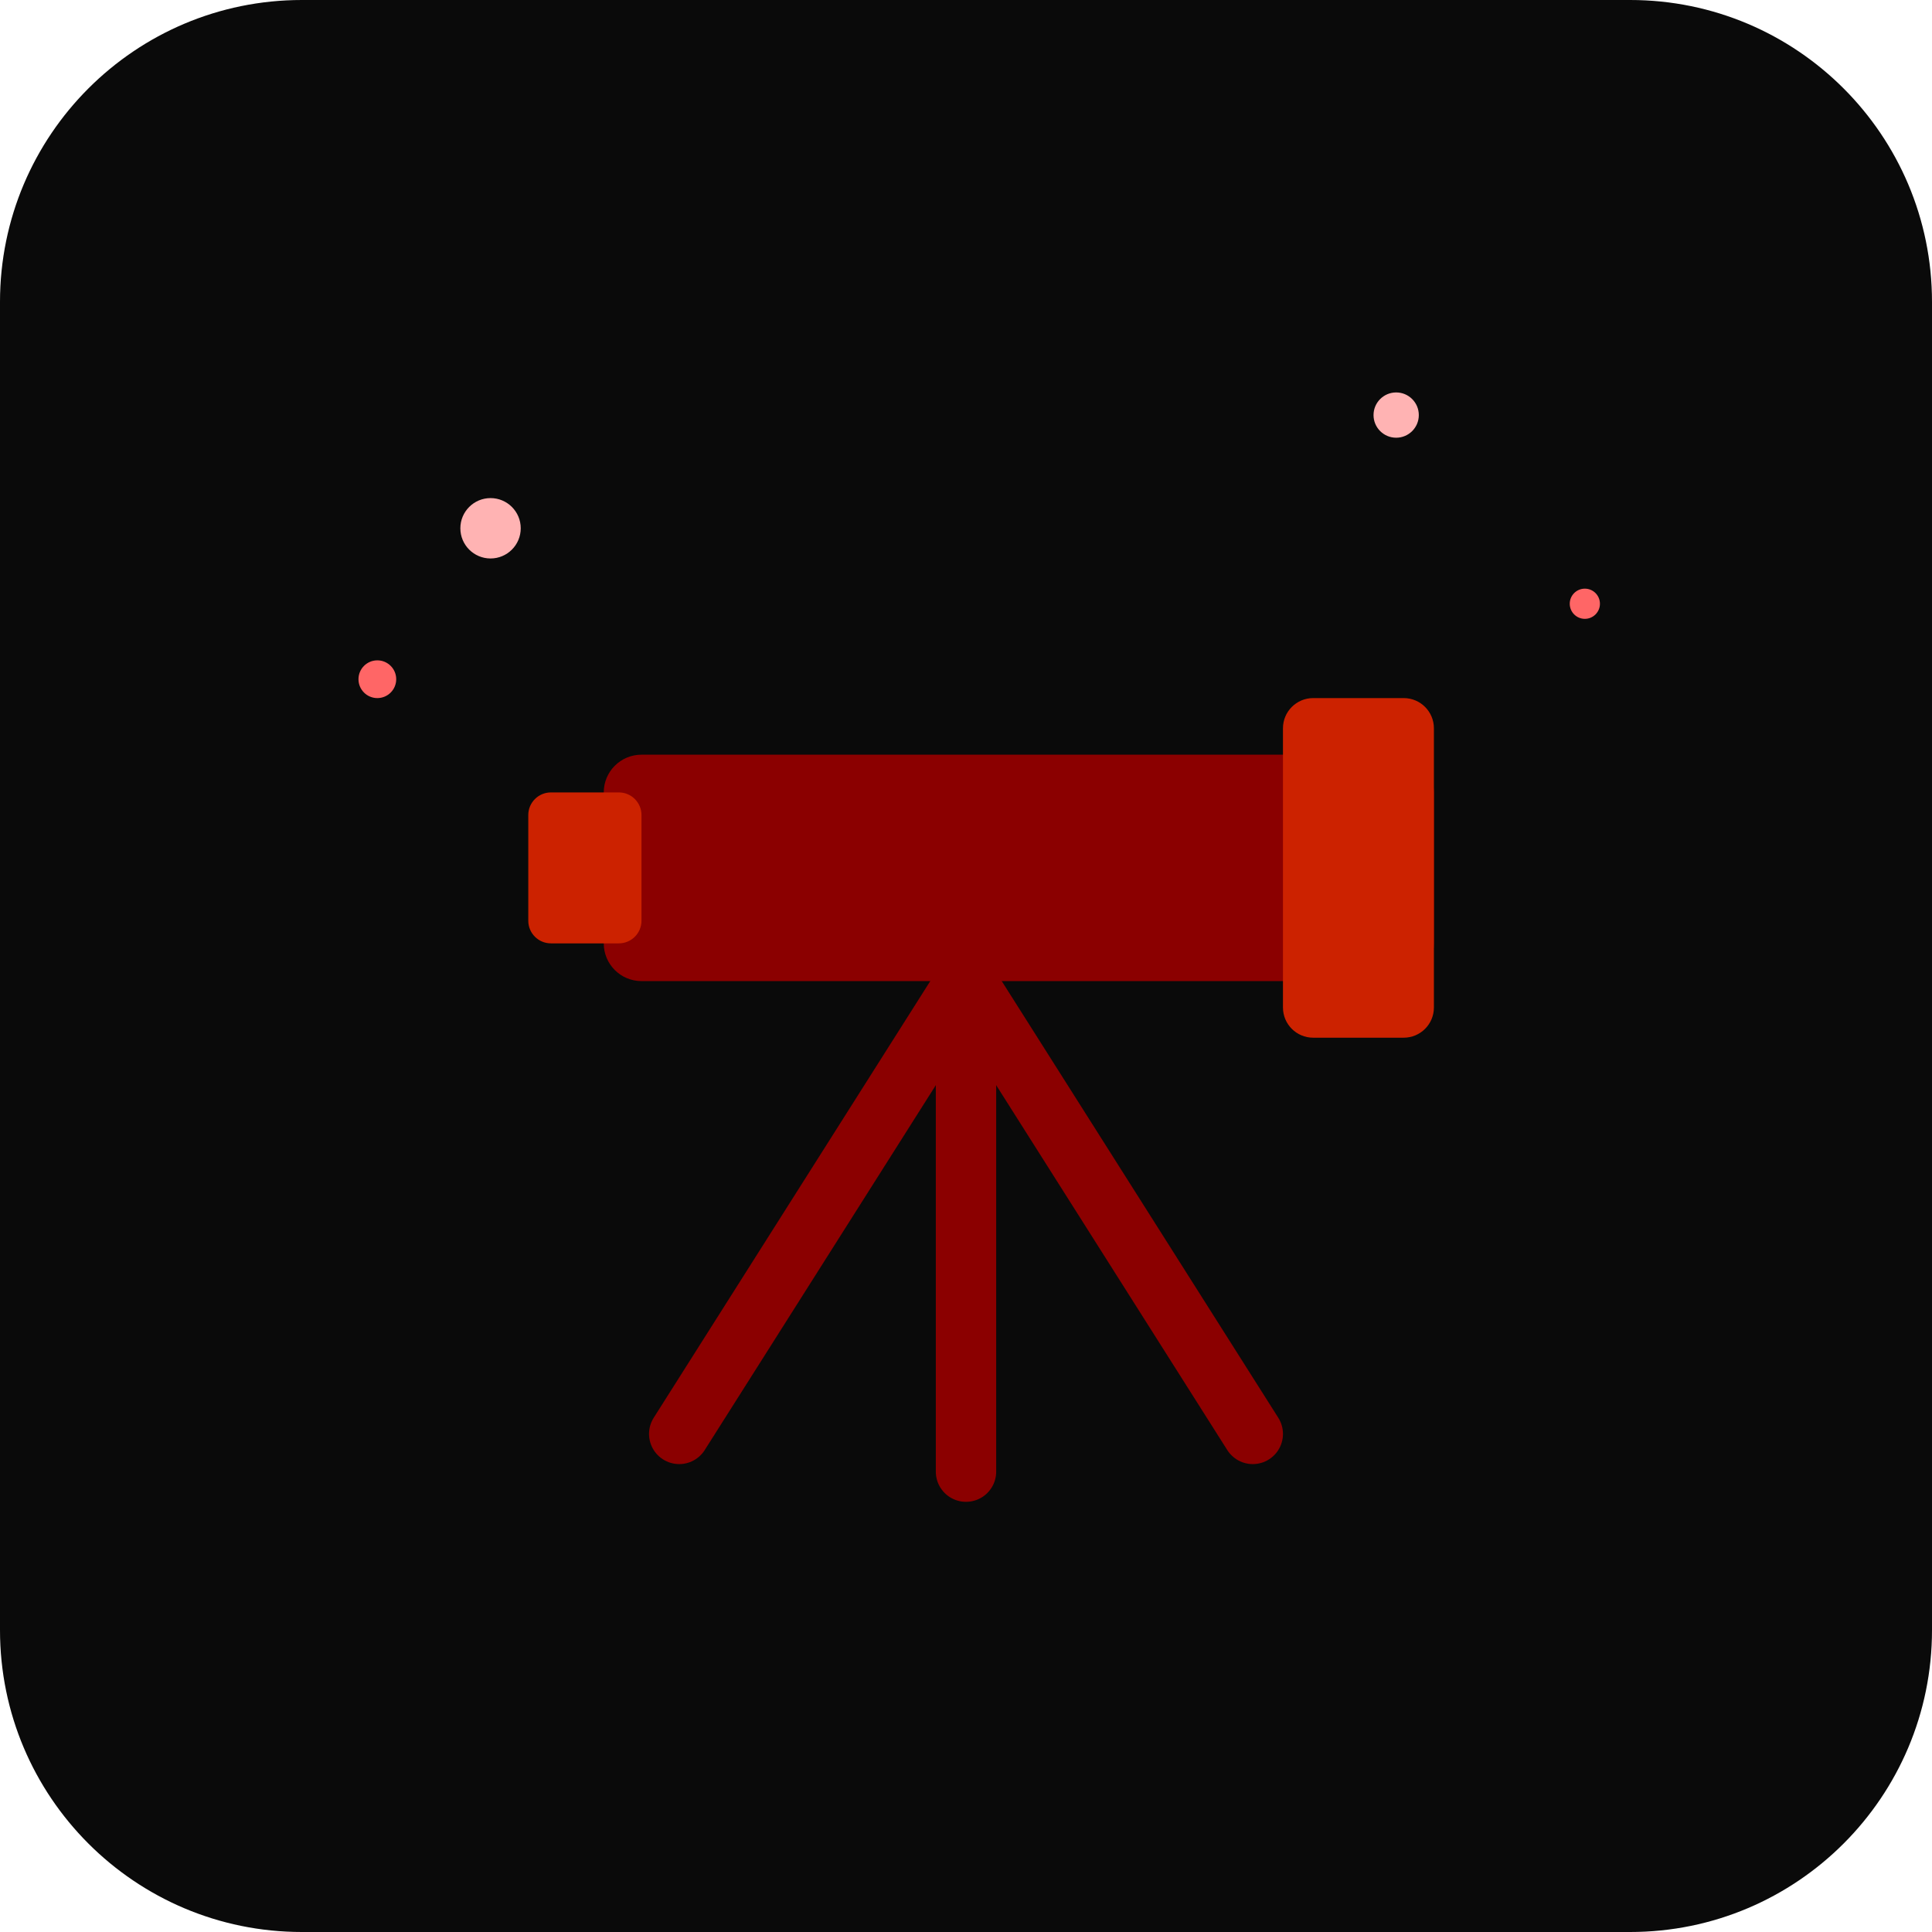
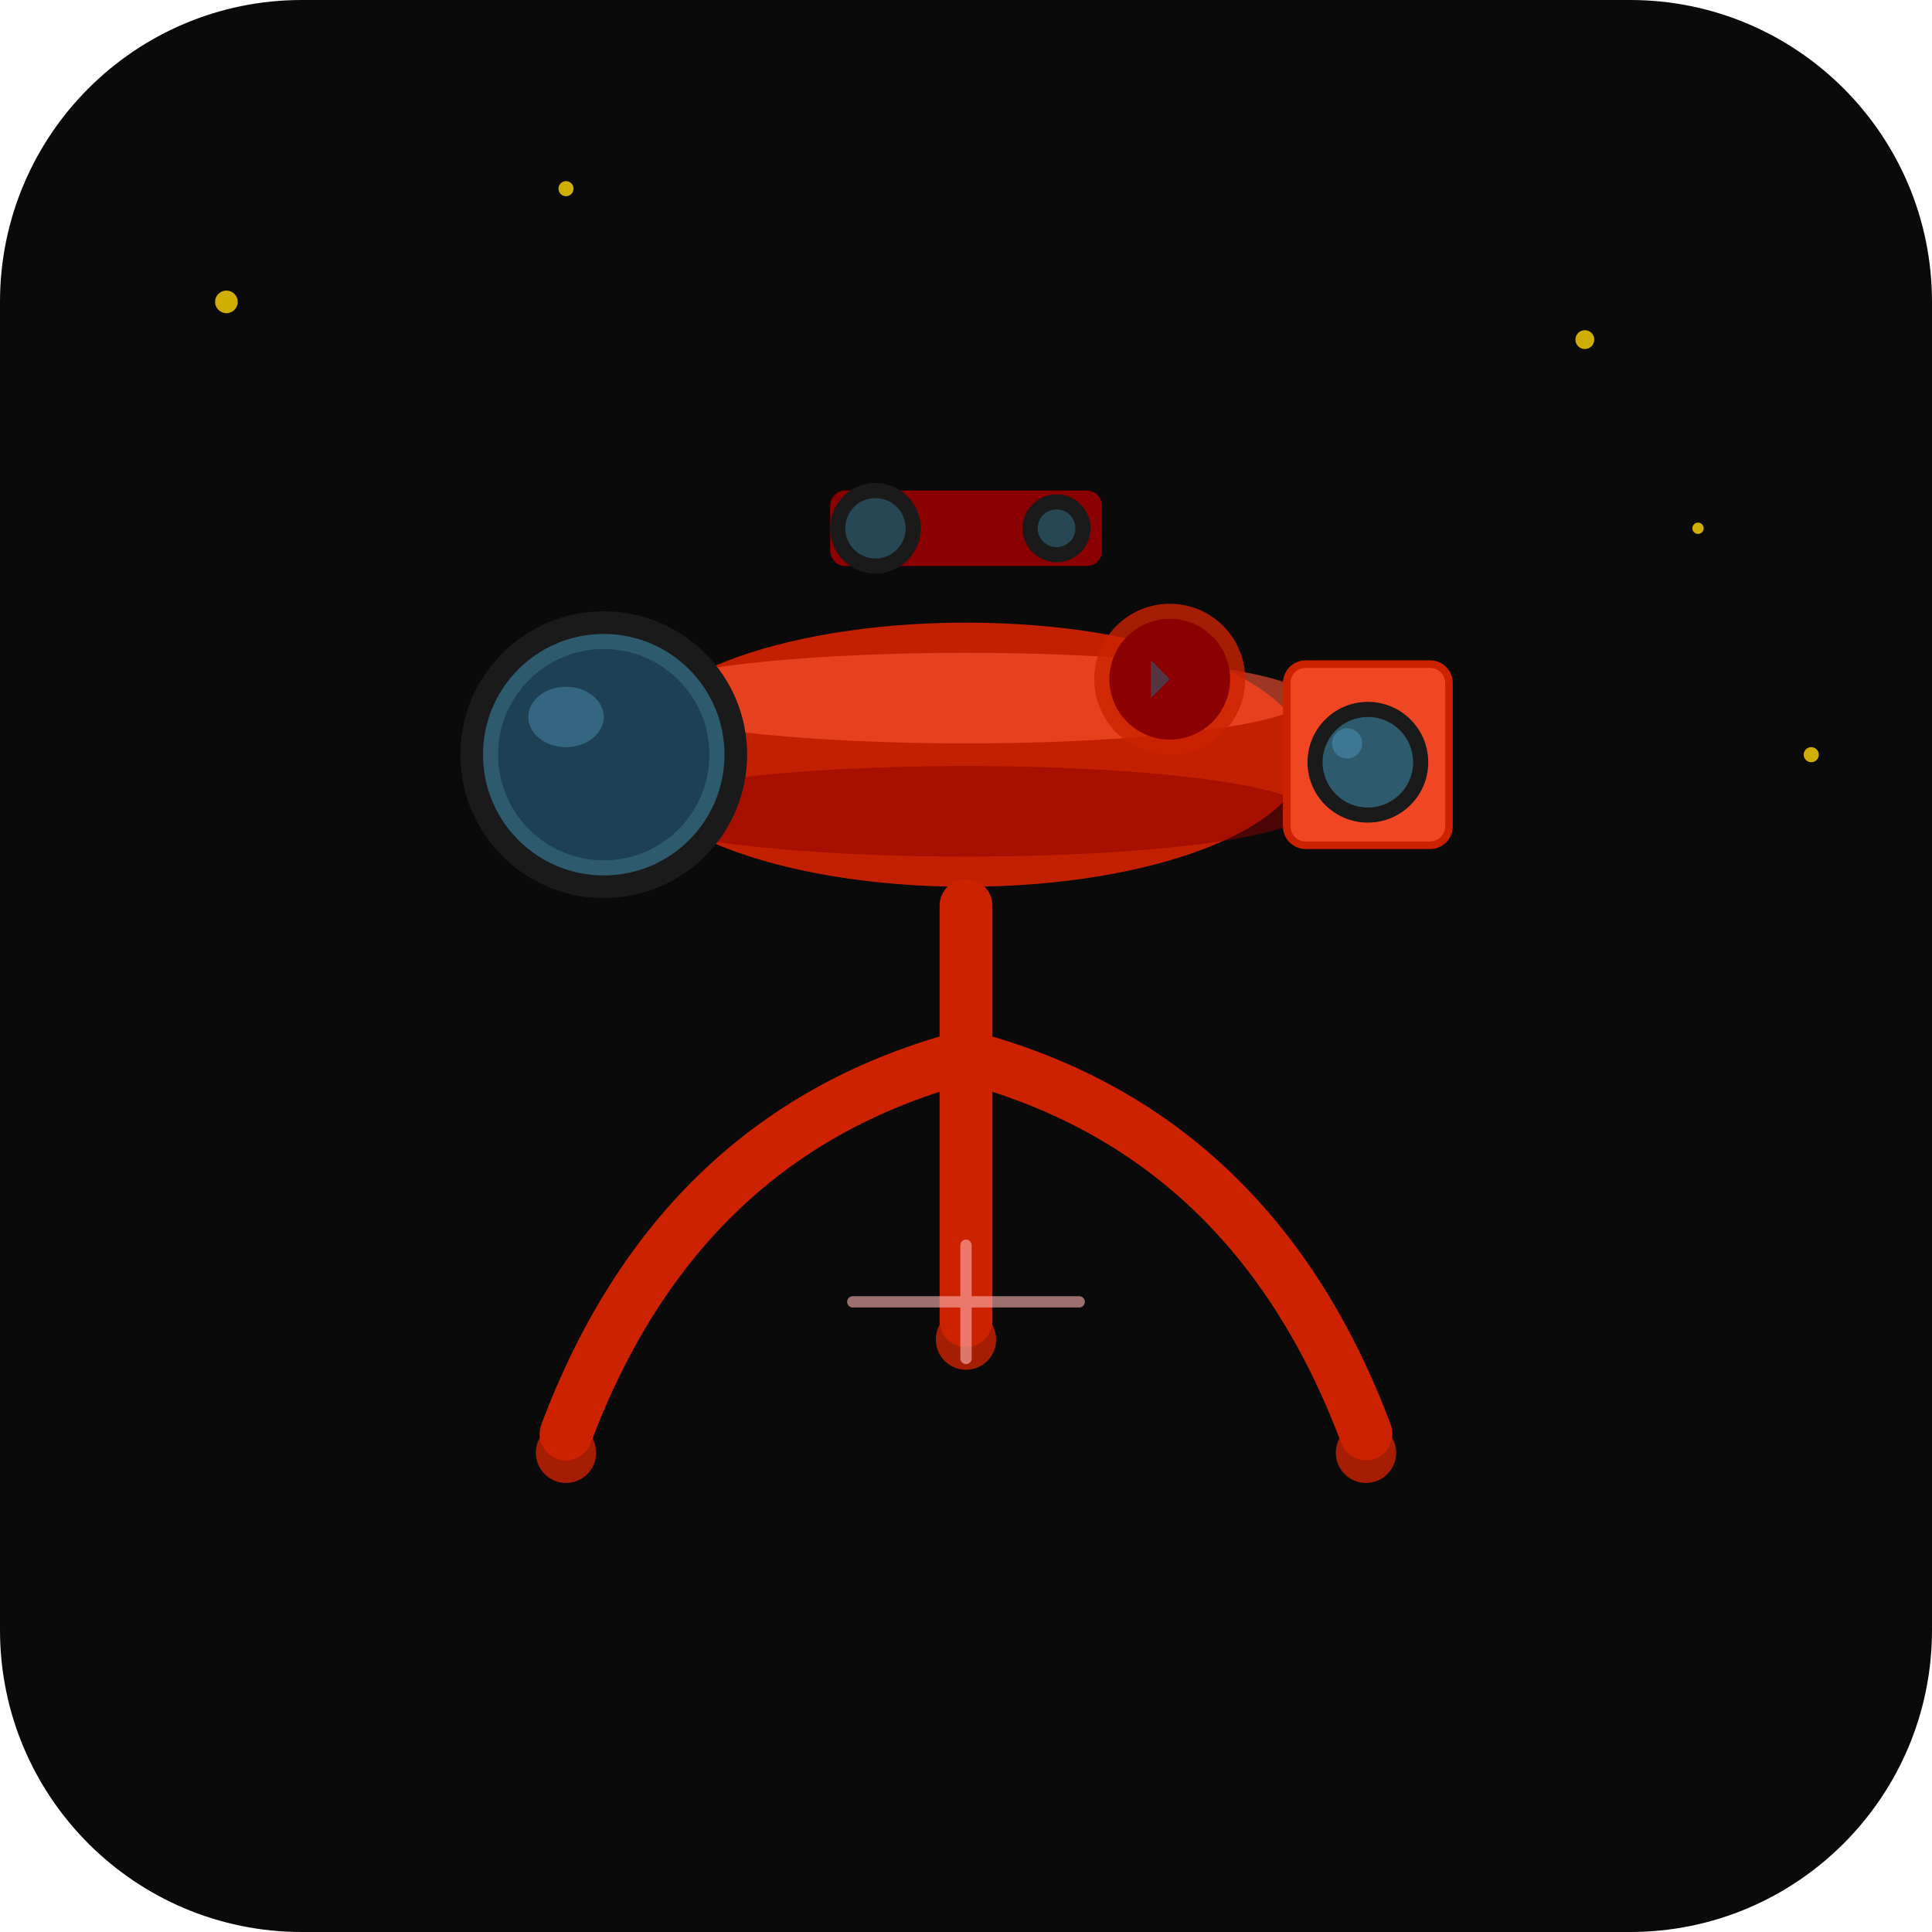
<svg xmlns="http://www.w3.org/2000/svg" viewBox="0 0 512 512">
  <rect width="512" height="512" rx="80" fill="#0A0A0A" />
-   <rect x="160" y="200" width="220" height="60" rx="10" fill="#8B0000" />
-   <rect x="340" y="185" width="40" height="90" rx="8" fill="#CC2200" />
-   <rect x="140" y="210" width="30" height="40" rx="6" fill="#CC2200" />
-   <line x1="256" y1="260" x2="180" y2="380" stroke="#8B0000" stroke-width="16" stroke-linecap="round" />
-   <line x1="256" y1="260" x2="256" y2="390" stroke="#8B0000" stroke-width="16" stroke-linecap="round" />
-   <line x1="256" y1="260" x2="332" y2="380" stroke="#8B0000" stroke-width="16" stroke-linecap="round" />
-   <circle cx="130" cy="140" r="8" fill="#FFB3B3" />
-   <circle cx="370" cy="110" r="6" fill="#FFB3B3" />
-   <circle cx="420" cy="160" r="4" fill="#FF6666" />
-   <circle cx="100" cy="180" r="5" fill="#FF6666" />
+   <g fill="#FFD700" opacity="0.8">
+     <circle cx="60" cy="80" r="3" />
+     <circle cx="150" cy="50" r="2" />
+     <circle cx="420" cy="90" r="2.5" />
+     <circle cx="450" cy="140" r="1.5" />
+     <circle cx="480" cy="200" r="2" />
+   </g>
+   <g>
+     <ellipse cx="256" cy="200" rx="90" ry="35" fill="#CC2200" opacity="0.95" />
+     <ellipse cx="256" cy="185" rx="90" ry="12" fill="#FF5533" opacity="0.6" />
+     <ellipse cx="256" cy="215" rx="90" ry="12" fill="#8B0000" opacity="0.5" />
+   </g>
+   <g>
+     <circle cx="160" cy="200" r="38" fill="#1a1a1a" />
+     <circle cx="160" cy="200" r="32" fill="#2d5a6d" />
+     <circle cx="160" cy="200" r="28" fill="#1a3a4d" opacity="0.8" />
+     <ellipse cx="150" cy="190" rx="10" ry="8" fill="#4a8aad" opacity="0.5" />
+   </g>
+   <g>
+     <rect x="340" y="175" width="45" height="50" rx="6" fill="#CC2200" />
+     <rect x="342" y="177" width="41" height="46" rx="4" fill="#FF5533" opacity="0.7" />
+     <circle cx="362.5" cy="202" r="16" fill="#1a1a1a" />
+     <circle cx="362.5" cy="202" r="12" fill="#2d5a6d" />
+     <circle cx="357" cy="197" r="4" fill="#4a8aad" opacity="0.6" />
+   </g>
+   <g>
+     <circle cx="310" cy="180" r="20" fill="#CC2200" opacity="0.8" />
+     <circle cx="310" cy="180" r="16" fill="#8B0000" />
+     <path d="M 305 175 L 310 180 L 305 185" fill="#2d5a6d" opacity="0.6" />
+   </g>
+   <g>
+     <rect x="220" y="130" width="72" height="20" rx="4" fill="#8B0000" />
+     <circle cx="232" cy="140" r="12" fill="#1a1a1a" />
+     <circle cx="232" cy="140" r="8" fill="#2d5a6d" opacity="0.7" />
+     <circle cx="280" cy="140" r="9" fill="#1a1a1a" />
+     <circle cx="280" cy="140" r="5" fill="#2d5a6d" opacity="0.7" />
+   </g>
+   <g stroke="#CC2200" stroke-width="14" stroke-linecap="round" fill="none">
+     <line x1="256" y1="240" x2="256" y2="350" />
+     <path d="M 256 280 Q 180 300 150 380" />
+     <path d="M 256 280 Q 332 300 362 380" />
+   </g>
+   <g fill="#CC2200" opacity="0.8">
+     <circle cx="150" cy="385" r="8" />
+     <circle cx="256" cy="355" r="8" />
+     <circle cx="362" cy="385" r="8" />
+   </g>
+   <g stroke="#FFB3B3" stroke-width="3" stroke-linecap="round" opacity="0.6">
+     <line x1="256" y1="330" x2="256" y2="360" />
+     <line x1="226" y1="345" x2="286" y2="345" />
+   </g>
</svg>
